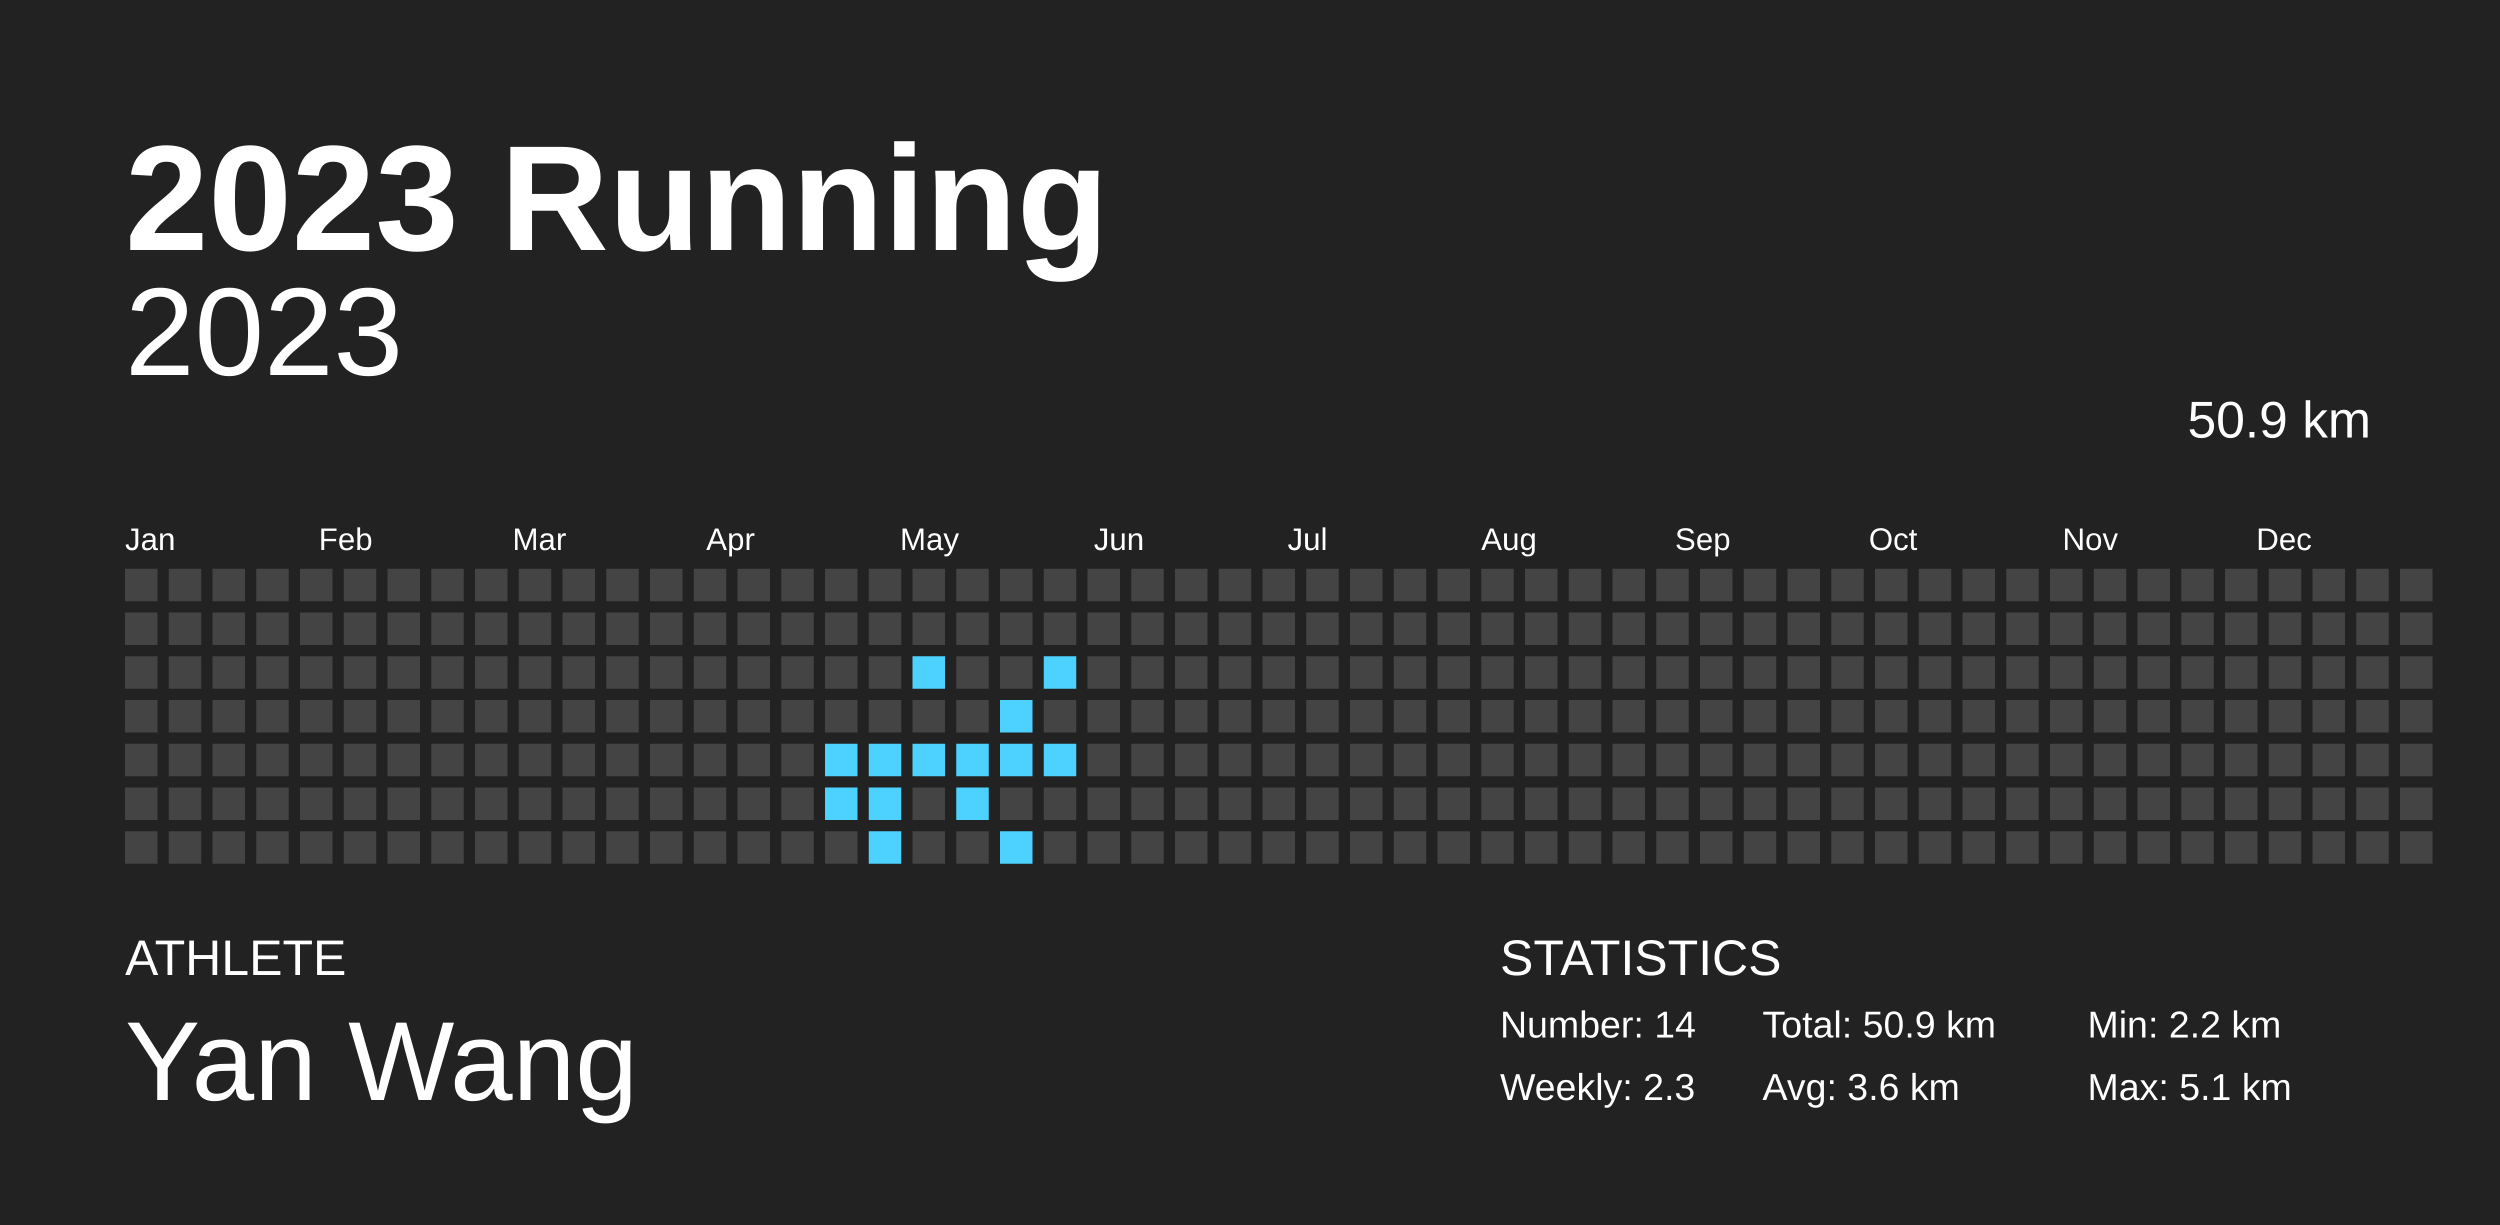
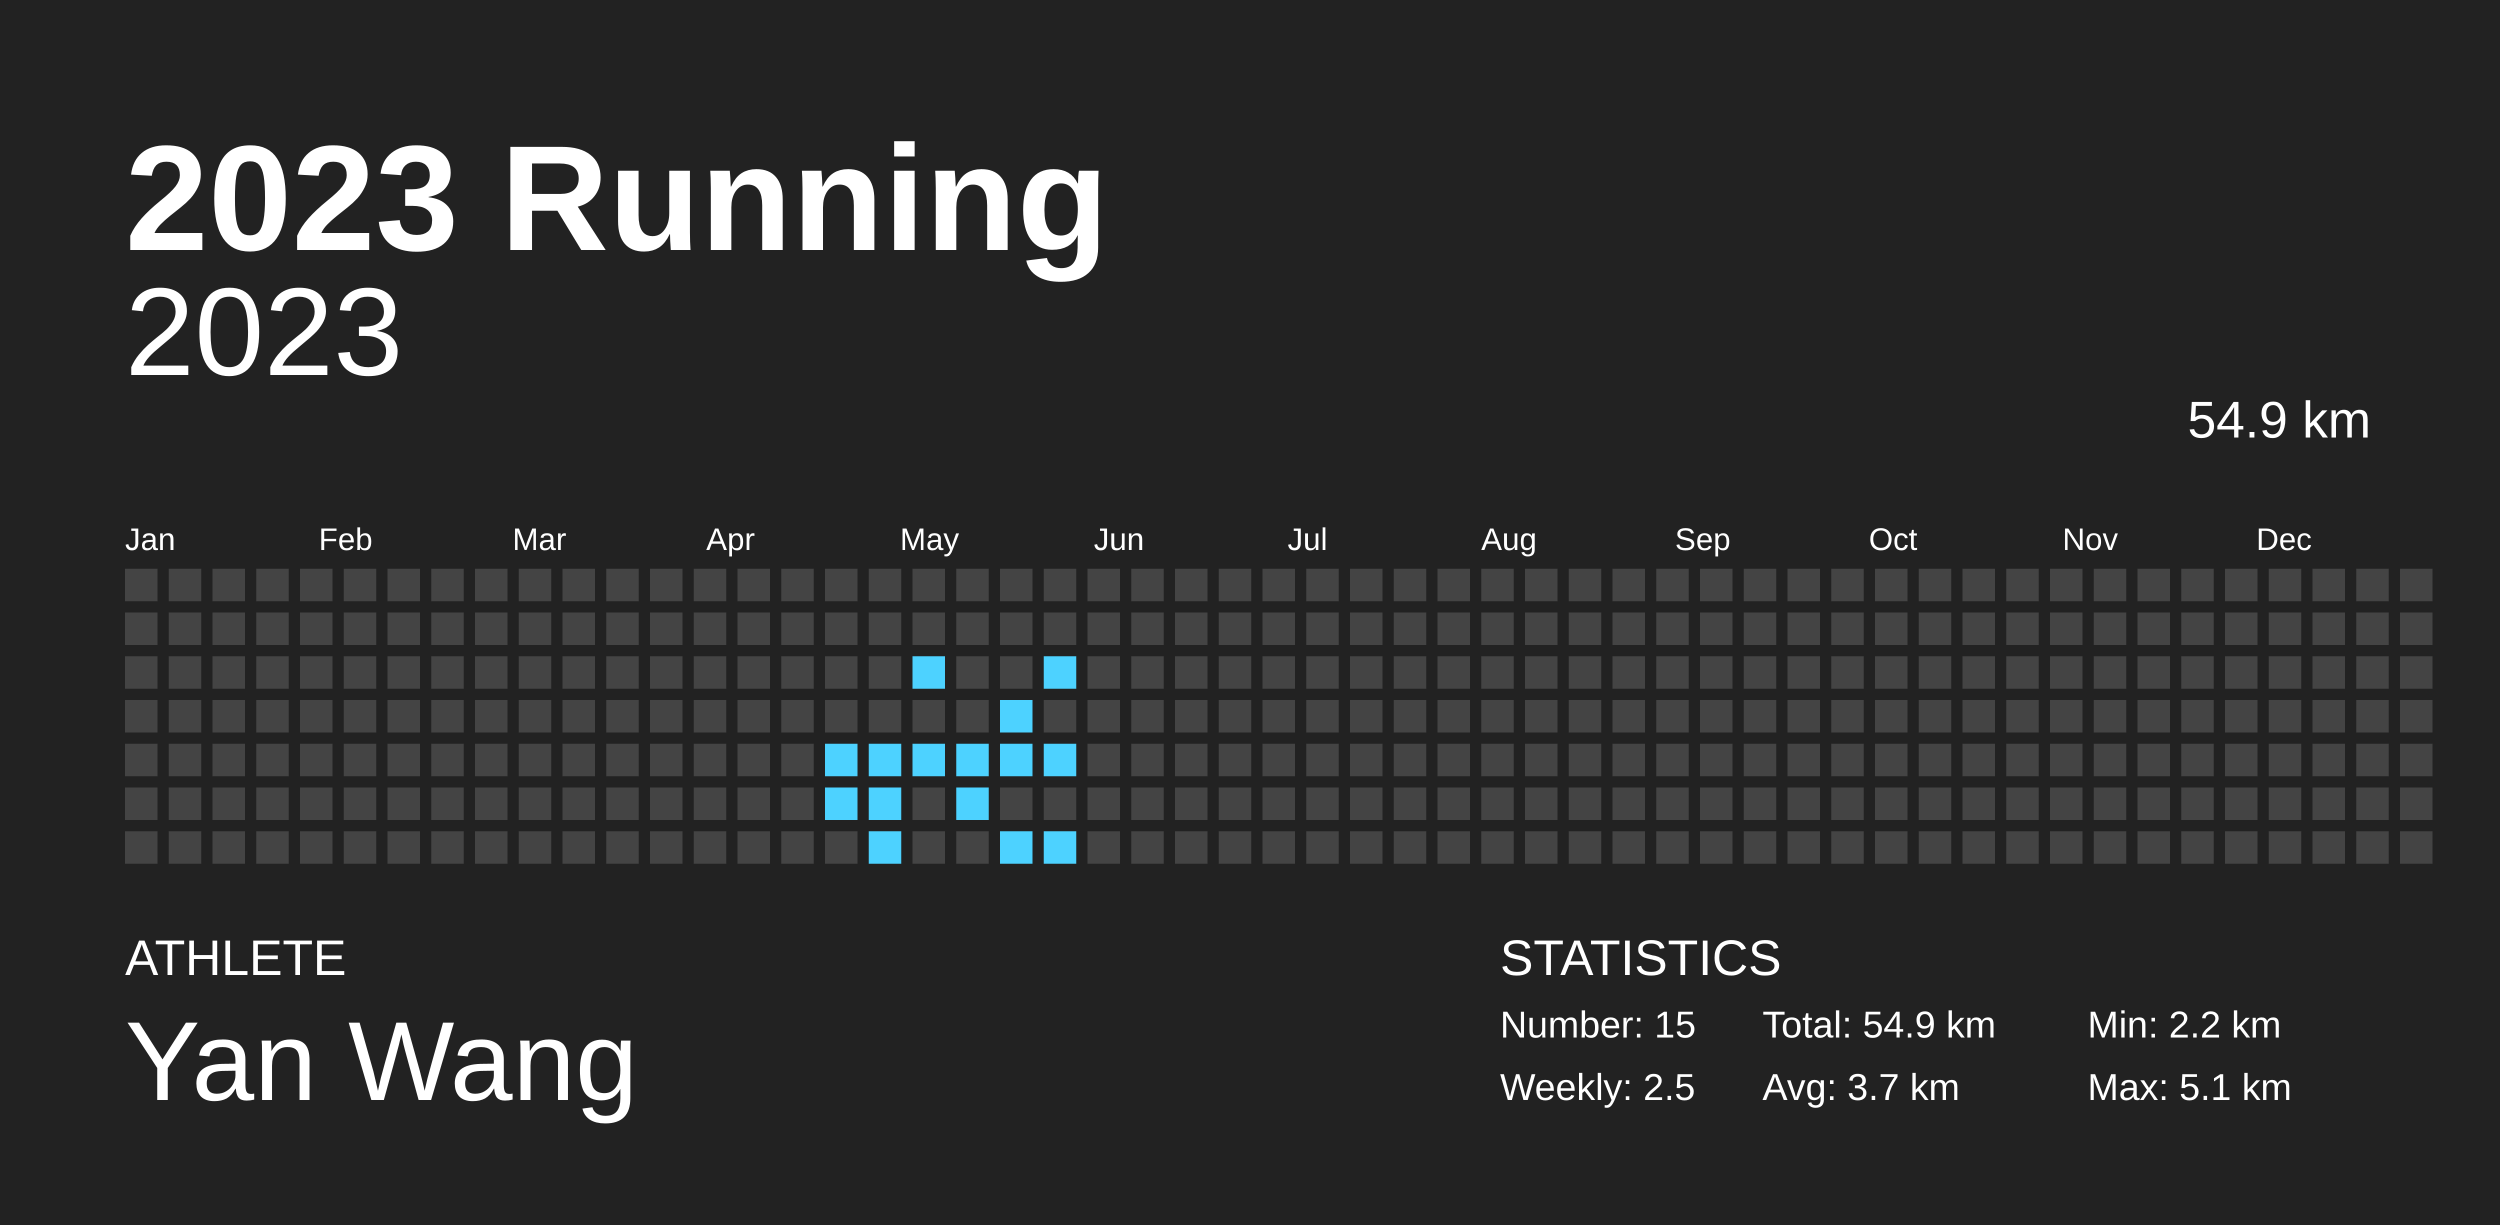
<svg xmlns="http://www.w3.org/2000/svg" baseProfile="full" height="98mm" version="1.1" viewBox="0,0,200,98" width="200mm">
  <defs />
  <rect fill="#222222" height="98" width="200" x="0" y="0" />
  <text fill="#FFFFFF" style="font-size:12px; font-family:Arial; font-weight:bold;" x="10" y="20">2023 Running</text>
  <text fill="#FFFFFF" style="font-size:4px; font-family:Arial" x="10" y="78">ATHLETE</text>
  <text fill="#FFFFFF" style="font-size:9px; font-family:Arial" x="10" y="88">Yan Wang</text>
  <text fill="#FFFFFF" style="font-size:4px; font-family:Arial" x="120" y="78">STATISTICS</text>
-   <text fill="#FFFFFF" style="font-size:3px; font-family:Arial" x="120" y="83">Number: 14</text>
-   <text fill="#FFFFFF" style="font-size:3px; font-family:Arial" x="120" y="88">Weekly: 2.3</text>
-   <text fill="#FFFFFF" style="font-size:3px; font-family:Arial" x="141" y="83">Total: 50.9 km</text>
-   <text fill="#FFFFFF" style="font-size:3px; font-family:Arial" x="141" y="88">Avg: 3.6 km</text>
+   <text fill="#FFFFFF" style="font-size:3px; font-family:Arial" x="120" y="83">Number: 15</text>
+   <text fill="#FFFFFF" style="font-size:3px; font-family:Arial" x="120" y="88">Weekly: 2.5</text>
+   <text fill="#FFFFFF" style="font-size:3px; font-family:Arial" x="141" y="83">Total: 54.9 km</text>
+   <text fill="#FFFFFF" style="font-size:3px; font-family:Arial" x="141" y="88">Avg: 3.7 km</text>
  <text fill="#FFFFFF" style="font-size:3px; font-family:Arial" x="167" y="83">Min: 2.2 km</text>
  <text fill="#FFFFFF" style="font-size:3px; font-family:Arial" x="167" y="88">Max: 5.1 km</text>
  <text alignment-baseline="hanging" fill="#FFFFFF" style="font-size:10.0px; font-family:Arial;" x="10" y="30">2023</text>
-   <text alignment-baseline="hanging" fill="#FFFFFF" style="font-size:4.125px; font-family:Arial;" x="175" y="35">50.9 km</text>
+   <text alignment-baseline="hanging" fill="#FFFFFF" style="font-size:4.125px; font-family:Arial;" x="175" y="35">54.9 km</text>
  <text fill="#FFFFFF" style="font-size:2.5px; font-family:Arial" x="10.0" y="44">Jan</text>
  <text fill="#FFFFFF" style="font-size:2.5px; font-family:Arial" x="25.5" y="44">Feb</text>
  <text fill="#FFFFFF" style="font-size:2.5px; font-family:Arial" x="41.0" y="44">Mar</text>
  <text fill="#FFFFFF" style="font-size:2.5px; font-family:Arial" x="56.5" y="44">Apr</text>
  <text fill="#FFFFFF" style="font-size:2.5px; font-family:Arial" x="72.0" y="44">May</text>
  <text fill="#FFFFFF" style="font-size:2.5px; font-family:Arial" x="87.5" y="44">Jun</text>
  <text fill="#FFFFFF" style="font-size:2.5px; font-family:Arial" x="103.0" y="44">Jul</text>
  <text fill="#FFFFFF" style="font-size:2.5px; font-family:Arial" x="118.5" y="44">Aug</text>
  <text fill="#FFFFFF" style="font-size:2.5px; font-family:Arial" x="134.0" y="44">Sep</text>
  <text fill="#FFFFFF" style="font-size:2.5px; font-family:Arial" x="149.5" y="44">Oct</text>
  <text fill="#FFFFFF" style="font-size:2.5px; font-family:Arial" x="165.0" y="44">Nov</text>
  <text fill="#FFFFFF" style="font-size:2.5px; font-family:Arial" x="180.5" y="44">Dec</text>
  <rect fill="#444444" height="2.6" width="2.6" x="10.0" y="45.5" />
  <rect fill="#444444" height="2.6" width="2.6" x="10.0" y="49.0" />
  <rect fill="#444444" height="2.6" width="2.6" x="10.0" y="52.5" />
  <rect fill="#444444" height="2.6" width="2.6" x="10.0" y="56.0" />
  <rect fill="#444444" height="2.6" width="2.6" x="10.0" y="59.5" />
  <rect fill="#444444" height="2.6" width="2.6" x="10.0" y="63.0" />
  <rect fill="#444444" height="2.6" width="2.6" x="10.0" y="66.5" />
  <rect fill="#444444" height="2.6" width="2.6" x="13.5" y="45.5" />
  <rect fill="#444444" height="2.6" width="2.6" x="13.5" y="49.0" />
  <rect fill="#444444" height="2.6" width="2.6" x="13.5" y="52.5" />
  <rect fill="#444444" height="2.6" width="2.6" x="13.5" y="56.0" />
  <rect fill="#444444" height="2.6" width="2.6" x="13.5" y="59.5" />
  <rect fill="#444444" height="2.6" width="2.6" x="13.5" y="63.0" />
  <rect fill="#444444" height="2.6" width="2.6" x="13.5" y="66.5" />
  <rect fill="#444444" height="2.6" width="2.6" x="17.0" y="45.5" />
  <rect fill="#444444" height="2.6" width="2.6" x="17.0" y="49.0" />
  <rect fill="#444444" height="2.6" width="2.6" x="17.0" y="52.5" />
  <rect fill="#444444" height="2.6" width="2.6" x="17.0" y="56.0" />
  <rect fill="#444444" height="2.6" width="2.6" x="17.0" y="59.5" />
  <rect fill="#444444" height="2.6" width="2.6" x="17.0" y="63.0" />
  <rect fill="#444444" height="2.6" width="2.6" x="17.0" y="66.5" />
  <rect fill="#444444" height="2.6" width="2.6" x="20.5" y="45.5" />
  <rect fill="#444444" height="2.6" width="2.6" x="20.5" y="49.0" />
  <rect fill="#444444" height="2.6" width="2.6" x="20.5" y="52.5" />
  <rect fill="#444444" height="2.6" width="2.6" x="20.5" y="56.0" />
  <rect fill="#444444" height="2.6" width="2.6" x="20.5" y="59.5" />
  <rect fill="#444444" height="2.6" width="2.6" x="20.5" y="63.0" />
  <rect fill="#444444" height="2.6" width="2.6" x="20.5" y="66.5" />
  <rect fill="#444444" height="2.6" width="2.6" x="24.0" y="45.5" />
  <rect fill="#444444" height="2.6" width="2.6" x="24.0" y="49.0" />
  <rect fill="#444444" height="2.6" width="2.6" x="24.0" y="52.5" />
  <rect fill="#444444" height="2.6" width="2.6" x="24.0" y="56.0" />
  <rect fill="#444444" height="2.6" width="2.6" x="24.0" y="59.5" />
  <rect fill="#444444" height="2.6" width="2.6" x="24.0" y="63.0" />
  <rect fill="#444444" height="2.6" width="2.6" x="24.0" y="66.5" />
  <rect fill="#444444" height="2.6" width="2.6" x="27.5" y="45.5" />
  <rect fill="#444444" height="2.6" width="2.6" x="27.5" y="49.0" />
  <rect fill="#444444" height="2.6" width="2.6" x="27.5" y="52.5" />
  <rect fill="#444444" height="2.6" width="2.6" x="27.5" y="56.0" />
  <rect fill="#444444" height="2.6" width="2.6" x="27.5" y="59.5" />
  <rect fill="#444444" height="2.6" width="2.6" x="27.5" y="63.0" />
  <rect fill="#444444" height="2.6" width="2.6" x="27.5" y="66.5" />
  <rect fill="#444444" height="2.6" width="2.6" x="31.0" y="45.5" />
  <rect fill="#444444" height="2.6" width="2.6" x="31.0" y="49.0" />
  <rect fill="#444444" height="2.6" width="2.6" x="31.0" y="52.5" />
  <rect fill="#444444" height="2.6" width="2.6" x="31.0" y="56.0" />
  <rect fill="#444444" height="2.6" width="2.6" x="31.0" y="59.5" />
  <rect fill="#444444" height="2.6" width="2.6" x="31.0" y="63.0" />
  <rect fill="#444444" height="2.6" width="2.6" x="31.0" y="66.5" />
  <rect fill="#444444" height="2.6" width="2.6" x="34.5" y="45.5" />
  <rect fill="#444444" height="2.6" width="2.6" x="34.5" y="49.0" />
  <rect fill="#444444" height="2.6" width="2.6" x="34.5" y="52.5" />
  <rect fill="#444444" height="2.6" width="2.6" x="34.5" y="56.0" />
  <rect fill="#444444" height="2.6" width="2.6" x="34.5" y="59.5" />
  <rect fill="#444444" height="2.6" width="2.6" x="34.5" y="63.0" />
  <rect fill="#444444" height="2.6" width="2.6" x="34.5" y="66.5" />
  <rect fill="#444444" height="2.6" width="2.6" x="38.0" y="45.5" />
  <rect fill="#444444" height="2.6" width="2.6" x="38.0" y="49.0" />
  <rect fill="#444444" height="2.6" width="2.6" x="38.0" y="52.5" />
  <rect fill="#444444" height="2.6" width="2.6" x="38.0" y="56.0" />
  <rect fill="#444444" height="2.6" width="2.6" x="38.0" y="59.5" />
  <rect fill="#444444" height="2.6" width="2.6" x="38.0" y="63.0" />
  <rect fill="#444444" height="2.6" width="2.6" x="38.0" y="66.5" />
  <rect fill="#444444" height="2.6" width="2.6" x="41.5" y="45.5" />
  <rect fill="#444444" height="2.6" width="2.6" x="41.5" y="49.0" />
  <rect fill="#444444" height="2.6" width="2.6" x="41.5" y="52.5" />
  <rect fill="#444444" height="2.6" width="2.6" x="41.5" y="56.0" />
  <rect fill="#444444" height="2.6" width="2.6" x="41.5" y="59.5" />
  <rect fill="#444444" height="2.6" width="2.6" x="41.5" y="63.0" />
  <rect fill="#444444" height="2.6" width="2.6" x="41.5" y="66.5" />
  <rect fill="#444444" height="2.6" width="2.6" x="45.0" y="45.5" />
  <rect fill="#444444" height="2.6" width="2.6" x="45.0" y="49.0" />
  <rect fill="#444444" height="2.6" width="2.6" x="45.0" y="52.5" />
  <rect fill="#444444" height="2.6" width="2.6" x="45.0" y="56.0" />
  <rect fill="#444444" height="2.6" width="2.6" x="45.0" y="59.5" />
  <rect fill="#444444" height="2.6" width="2.6" x="45.0" y="63.0" />
  <rect fill="#444444" height="2.6" width="2.6" x="45.0" y="66.5" />
  <rect fill="#444444" height="2.6" width="2.6" x="48.5" y="45.5" />
  <rect fill="#444444" height="2.6" width="2.6" x="48.5" y="49.0" />
  <rect fill="#444444" height="2.6" width="2.6" x="48.5" y="52.5" />
  <rect fill="#444444" height="2.6" width="2.6" x="48.5" y="56.0" />
  <rect fill="#444444" height="2.6" width="2.6" x="48.5" y="59.5" />
  <rect fill="#444444" height="2.6" width="2.6" x="48.5" y="63.0" />
  <rect fill="#444444" height="2.6" width="2.6" x="48.5" y="66.5" />
  <rect fill="#444444" height="2.6" width="2.6" x="52.0" y="45.5" />
  <rect fill="#444444" height="2.6" width="2.6" x="52.0" y="49.0" />
  <rect fill="#444444" height="2.6" width="2.6" x="52.0" y="52.5" />
  <rect fill="#444444" height="2.6" width="2.6" x="52.0" y="56.0" />
  <rect fill="#444444" height="2.6" width="2.6" x="52.0" y="59.5" />
  <rect fill="#444444" height="2.6" width="2.6" x="52.0" y="63.0" />
  <rect fill="#444444" height="2.6" width="2.6" x="52.0" y="66.5" />
  <rect fill="#444444" height="2.6" width="2.6" x="55.5" y="45.5" />
  <rect fill="#444444" height="2.6" width="2.6" x="55.5" y="49.0" />
  <rect fill="#444444" height="2.6" width="2.6" x="55.5" y="52.5" />
  <rect fill="#444444" height="2.6" width="2.6" x="55.5" y="56.0" />
  <rect fill="#444444" height="2.6" width="2.6" x="55.5" y="59.5" />
  <rect fill="#444444" height="2.6" width="2.6" x="55.5" y="63.0" />
  <rect fill="#444444" height="2.6" width="2.6" x="55.5" y="66.5" />
  <rect fill="#444444" height="2.6" width="2.6" x="59.0" y="45.5" />
  <rect fill="#444444" height="2.6" width="2.6" x="59.0" y="49.0" />
  <rect fill="#444444" height="2.6" width="2.6" x="59.0" y="52.5" />
  <rect fill="#444444" height="2.6" width="2.6" x="59.0" y="56.0" />
  <rect fill="#444444" height="2.6" width="2.6" x="59.0" y="59.5" />
  <rect fill="#444444" height="2.6" width="2.6" x="59.0" y="63.0" />
  <rect fill="#444444" height="2.6" width="2.6" x="59.0" y="66.5" />
  <rect fill="#444444" height="2.6" width="2.6" x="62.5" y="45.5" />
  <rect fill="#444444" height="2.6" width="2.6" x="62.5" y="49.0" />
  <rect fill="#444444" height="2.6" width="2.6" x="62.5" y="52.5" />
  <rect fill="#444444" height="2.6" width="2.6" x="62.5" y="56.0" />
  <rect fill="#444444" height="2.6" width="2.6" x="62.5" y="59.5" />
  <rect fill="#444444" height="2.6" width="2.6" x="62.5" y="63.0" />
  <rect fill="#444444" height="2.6" width="2.6" x="62.5" y="66.5" />
  <rect fill="#444444" height="2.6" width="2.6" x="66.0" y="45.5" />
  <rect fill="#444444" height="2.6" width="2.6" x="66.0" y="49.0" />
  <rect fill="#444444" height="2.6" width="2.6" x="66.0" y="52.5" />
  <rect fill="#444444" height="2.6" width="2.6" x="66.0" y="56.0" />
  <rect fill="#4dd2ff" height="2.6" width="2.6" x="66.0" y="59.5" />
  <rect fill="#4dd2ff" height="2.6" width="2.6" x="66.0" y="63.0" />
  <rect fill="#444444" height="2.6" width="2.6" x="66.0" y="66.5" />
  <rect fill="#444444" height="2.6" width="2.6" x="69.5" y="45.5" />
  <rect fill="#444444" height="2.6" width="2.6" x="69.5" y="49.0" />
  <rect fill="#444444" height="2.6" width="2.6" x="69.5" y="52.5" />
  <rect fill="#444444" height="2.6" width="2.6" x="69.5" y="56.0" />
  <rect fill="#4dd2ff" height="2.6" width="2.6" x="69.5" y="59.5" />
  <rect fill="#4dd2ff" height="2.6" width="2.6" x="69.5" y="63.0" />
  <rect fill="#4dd2ff" height="2.6" width="2.6" x="69.5" y="66.5" />
  <rect fill="#444444" height="2.6" width="2.6" x="73.0" y="45.5" />
  <rect fill="#444444" height="2.6" width="2.6" x="73.0" y="49.0" />
  <rect fill="#4dd2ff" height="2.6" width="2.6" x="73.0" y="52.5" />
  <rect fill="#444444" height="2.6" width="2.6" x="73.0" y="56.0" />
  <rect fill="#4dd2ff" height="2.6" width="2.6" x="73.0" y="59.5" />
  <rect fill="#444444" height="2.6" width="2.6" x="73.0" y="63.0" />
  <rect fill="#444444" height="2.6" width="2.6" x="73.0" y="66.5" />
  <rect fill="#444444" height="2.6" width="2.6" x="76.5" y="45.5" />
  <rect fill="#444444" height="2.6" width="2.6" x="76.5" y="49.0" />
  <rect fill="#444444" height="2.6" width="2.6" x="76.5" y="52.5" />
  <rect fill="#444444" height="2.6" width="2.6" x="76.5" y="56.0" />
  <rect fill="#4dd2ff" height="2.6" width="2.6" x="76.5" y="59.5" />
  <rect fill="#4dd2ff" height="2.6" width="2.6" x="76.5" y="63.0" />
  <rect fill="#444444" height="2.6" width="2.6" x="76.5" y="66.5" />
  <rect fill="#444444" height="2.6" width="2.6" x="80.0" y="45.5" />
  <rect fill="#444444" height="2.6" width="2.6" x="80.0" y="49.0" />
  <rect fill="#444444" height="2.6" width="2.6" x="80.0" y="52.5" />
  <rect fill="#4dd2ff" height="2.6" width="2.6" x="80.0" y="56.0" />
  <rect fill="#4dd2ff" height="2.6" width="2.6" x="80.0" y="59.5" />
  <rect fill="#444444" height="2.6" width="2.6" x="80.0" y="63.0" />
  <rect fill="#4dd2ff" height="2.6" width="2.6" x="80.0" y="66.5" />
  <rect fill="#444444" height="2.6" width="2.6" x="83.5" y="45.5" />
  <rect fill="#444444" height="2.6" width="2.6" x="83.5" y="49.0" />
  <rect fill="#4dd2ff" height="2.6" width="2.6" x="83.5" y="52.5" />
  <rect fill="#444444" height="2.6" width="2.6" x="83.5" y="56.0" />
  <rect fill="#4dd2ff" height="2.6" width="2.6" x="83.5" y="59.5" />
  <rect fill="#444444" height="2.6" width="2.6" x="83.5" y="63.0" />
-   <rect fill="#444444" height="2.6" width="2.6" x="83.5" y="66.5" />
+   <rect fill="#4dd2ff" height="2.6" width="2.6" x="83.5" y="66.5" />
  <rect fill="#444444" height="2.6" width="2.6" x="87.0" y="45.5" />
  <rect fill="#444444" height="2.6" width="2.6" x="87.0" y="49.0" />
  <rect fill="#444444" height="2.6" width="2.6" x="87.0" y="52.5" />
  <rect fill="#444444" height="2.6" width="2.6" x="87.0" y="56.0" />
  <rect fill="#444444" height="2.6" width="2.6" x="87.0" y="59.5" />
  <rect fill="#444444" height="2.6" width="2.6" x="87.0" y="63.0" />
  <rect fill="#444444" height="2.6" width="2.6" x="87.0" y="66.5" />
  <rect fill="#444444" height="2.6" width="2.6" x="90.5" y="45.5" />
  <rect fill="#444444" height="2.6" width="2.6" x="90.5" y="49.0" />
  <rect fill="#444444" height="2.6" width="2.6" x="90.5" y="52.5" />
  <rect fill="#444444" height="2.6" width="2.6" x="90.5" y="56.0" />
  <rect fill="#444444" height="2.6" width="2.6" x="90.5" y="59.5" />
  <rect fill="#444444" height="2.6" width="2.6" x="90.5" y="63.0" />
  <rect fill="#444444" height="2.6" width="2.6" x="90.5" y="66.5" />
  <rect fill="#444444" height="2.6" width="2.6" x="94.0" y="45.5" />
  <rect fill="#444444" height="2.6" width="2.6" x="94.0" y="49.0" />
  <rect fill="#444444" height="2.6" width="2.6" x="94.0" y="52.5" />
  <rect fill="#444444" height="2.6" width="2.6" x="94.0" y="56.0" />
  <rect fill="#444444" height="2.6" width="2.6" x="94.0" y="59.5" />
  <rect fill="#444444" height="2.6" width="2.6" x="94.0" y="63.0" />
  <rect fill="#444444" height="2.6" width="2.6" x="94.0" y="66.5" />
  <rect fill="#444444" height="2.6" width="2.6" x="97.5" y="45.5" />
  <rect fill="#444444" height="2.6" width="2.6" x="97.5" y="49.0" />
  <rect fill="#444444" height="2.6" width="2.6" x="97.5" y="52.5" />
  <rect fill="#444444" height="2.6" width="2.6" x="97.5" y="56.0" />
  <rect fill="#444444" height="2.6" width="2.6" x="97.5" y="59.5" />
  <rect fill="#444444" height="2.6" width="2.6" x="97.5" y="63.0" />
  <rect fill="#444444" height="2.6" width="2.6" x="97.5" y="66.5" />
  <rect fill="#444444" height="2.6" width="2.6" x="101.0" y="45.5" />
  <rect fill="#444444" height="2.6" width="2.6" x="101.0" y="49.0" />
  <rect fill="#444444" height="2.6" width="2.6" x="101.0" y="52.5" />
  <rect fill="#444444" height="2.6" width="2.6" x="101.0" y="56.0" />
  <rect fill="#444444" height="2.6" width="2.6" x="101.0" y="59.5" />
  <rect fill="#444444" height="2.6" width="2.6" x="101.0" y="63.0" />
  <rect fill="#444444" height="2.6" width="2.6" x="101.0" y="66.5" />
  <rect fill="#444444" height="2.6" width="2.6" x="104.5" y="45.5" />
  <rect fill="#444444" height="2.6" width="2.6" x="104.5" y="49.0" />
  <rect fill="#444444" height="2.6" width="2.6" x="104.5" y="52.5" />
  <rect fill="#444444" height="2.6" width="2.6" x="104.5" y="56.0" />
  <rect fill="#444444" height="2.6" width="2.6" x="104.5" y="59.5" />
  <rect fill="#444444" height="2.6" width="2.6" x="104.5" y="63.0" />
  <rect fill="#444444" height="2.6" width="2.6" x="104.5" y="66.5" />
  <rect fill="#444444" height="2.6" width="2.6" x="108.0" y="45.5" />
  <rect fill="#444444" height="2.6" width="2.6" x="108.0" y="49.0" />
  <rect fill="#444444" height="2.6" width="2.6" x="108.0" y="52.5" />
  <rect fill="#444444" height="2.6" width="2.6" x="108.0" y="56.0" />
  <rect fill="#444444" height="2.6" width="2.6" x="108.0" y="59.5" />
  <rect fill="#444444" height="2.6" width="2.6" x="108.0" y="63.0" />
  <rect fill="#444444" height="2.6" width="2.6" x="108.0" y="66.5" />
  <rect fill="#444444" height="2.6" width="2.6" x="111.5" y="45.5" />
  <rect fill="#444444" height="2.6" width="2.6" x="111.5" y="49.0" />
  <rect fill="#444444" height="2.6" width="2.6" x="111.5" y="52.5" />
  <rect fill="#444444" height="2.6" width="2.6" x="111.5" y="56.0" />
  <rect fill="#444444" height="2.6" width="2.6" x="111.5" y="59.5" />
  <rect fill="#444444" height="2.6" width="2.6" x="111.5" y="63.0" />
  <rect fill="#444444" height="2.6" width="2.6" x="111.5" y="66.5" />
  <rect fill="#444444" height="2.6" width="2.6" x="115.0" y="45.5" />
  <rect fill="#444444" height="2.6" width="2.6" x="115.0" y="49.0" />
  <rect fill="#444444" height="2.6" width="2.6" x="115.0" y="52.5" />
  <rect fill="#444444" height="2.6" width="2.6" x="115.0" y="56.0" />
  <rect fill="#444444" height="2.6" width="2.6" x="115.0" y="59.5" />
  <rect fill="#444444" height="2.6" width="2.6" x="115.0" y="63.0" />
  <rect fill="#444444" height="2.6" width="2.6" x="115.0" y="66.5" />
  <rect fill="#444444" height="2.6" width="2.6" x="118.5" y="45.5" />
  <rect fill="#444444" height="2.6" width="2.6" x="118.5" y="49.0" />
  <rect fill="#444444" height="2.6" width="2.6" x="118.5" y="52.5" />
  <rect fill="#444444" height="2.6" width="2.6" x="118.5" y="56.0" />
  <rect fill="#444444" height="2.6" width="2.6" x="118.5" y="59.5" />
  <rect fill="#444444" height="2.6" width="2.6" x="118.5" y="63.0" />
  <rect fill="#444444" height="2.6" width="2.6" x="118.5" y="66.5" />
  <rect fill="#444444" height="2.6" width="2.6" x="122.0" y="45.5" />
  <rect fill="#444444" height="2.6" width="2.6" x="122.0" y="49.0" />
  <rect fill="#444444" height="2.6" width="2.6" x="122.0" y="52.5" />
  <rect fill="#444444" height="2.6" width="2.6" x="122.0" y="56.0" />
  <rect fill="#444444" height="2.6" width="2.6" x="122.0" y="59.5" />
  <rect fill="#444444" height="2.6" width="2.6" x="122.0" y="63.0" />
  <rect fill="#444444" height="2.6" width="2.6" x="122.0" y="66.5" />
  <rect fill="#444444" height="2.6" width="2.6" x="125.5" y="45.5" />
  <rect fill="#444444" height="2.6" width="2.6" x="125.5" y="49.0" />
  <rect fill="#444444" height="2.6" width="2.6" x="125.5" y="52.5" />
  <rect fill="#444444" height="2.6" width="2.6" x="125.5" y="56.0" />
  <rect fill="#444444" height="2.6" width="2.6" x="125.5" y="59.5" />
  <rect fill="#444444" height="2.6" width="2.6" x="125.5" y="63.0" />
  <rect fill="#444444" height="2.6" width="2.6" x="125.5" y="66.5" />
  <rect fill="#444444" height="2.6" width="2.6" x="129.0" y="45.5" />
  <rect fill="#444444" height="2.6" width="2.6" x="129.0" y="49.0" />
  <rect fill="#444444" height="2.6" width="2.6" x="129.0" y="52.5" />
  <rect fill="#444444" height="2.6" width="2.6" x="129.0" y="56.0" />
  <rect fill="#444444" height="2.6" width="2.6" x="129.0" y="59.5" />
  <rect fill="#444444" height="2.6" width="2.6" x="129.0" y="63.0" />
  <rect fill="#444444" height="2.6" width="2.6" x="129.0" y="66.5" />
  <rect fill="#444444" height="2.6" width="2.6" x="132.5" y="45.5" />
  <rect fill="#444444" height="2.6" width="2.6" x="132.5" y="49.0" />
  <rect fill="#444444" height="2.6" width="2.6" x="132.5" y="52.5" />
  <rect fill="#444444" height="2.6" width="2.6" x="132.5" y="56.0" />
  <rect fill="#444444" height="2.6" width="2.6" x="132.5" y="59.5" />
  <rect fill="#444444" height="2.6" width="2.6" x="132.5" y="63.0" />
  <rect fill="#444444" height="2.6" width="2.6" x="132.5" y="66.5" />
  <rect fill="#444444" height="2.6" width="2.6" x="136.0" y="45.5" />
  <rect fill="#444444" height="2.6" width="2.6" x="136.0" y="49.0" />
  <rect fill="#444444" height="2.6" width="2.6" x="136.0" y="52.5" />
  <rect fill="#444444" height="2.6" width="2.6" x="136.0" y="56.0" />
  <rect fill="#444444" height="2.6" width="2.6" x="136.0" y="59.5" />
  <rect fill="#444444" height="2.6" width="2.6" x="136.0" y="63.0" />
  <rect fill="#444444" height="2.6" width="2.6" x="136.0" y="66.5" />
  <rect fill="#444444" height="2.6" width="2.6" x="139.5" y="45.5" />
  <rect fill="#444444" height="2.6" width="2.6" x="139.5" y="49.0" />
  <rect fill="#444444" height="2.6" width="2.6" x="139.5" y="52.5" />
  <rect fill="#444444" height="2.6" width="2.6" x="139.5" y="56.0" />
  <rect fill="#444444" height="2.6" width="2.6" x="139.5" y="59.5" />
  <rect fill="#444444" height="2.6" width="2.6" x="139.5" y="63.0" />
  <rect fill="#444444" height="2.6" width="2.6" x="139.5" y="66.5" />
  <rect fill="#444444" height="2.6" width="2.6" x="143.0" y="45.5" />
  <rect fill="#444444" height="2.6" width="2.6" x="143.0" y="49.0" />
  <rect fill="#444444" height="2.6" width="2.6" x="143.0" y="52.5" />
  <rect fill="#444444" height="2.6" width="2.6" x="143.0" y="56.0" />
  <rect fill="#444444" height="2.6" width="2.6" x="143.0" y="59.5" />
  <rect fill="#444444" height="2.6" width="2.6" x="143.0" y="63.0" />
  <rect fill="#444444" height="2.6" width="2.6" x="143.0" y="66.5" />
  <rect fill="#444444" height="2.6" width="2.6" x="146.5" y="45.5" />
  <rect fill="#444444" height="2.6" width="2.6" x="146.5" y="49.0" />
  <rect fill="#444444" height="2.6" width="2.6" x="146.5" y="52.5" />
  <rect fill="#444444" height="2.6" width="2.6" x="146.5" y="56.0" />
  <rect fill="#444444" height="2.6" width="2.6" x="146.5" y="59.5" />
  <rect fill="#444444" height="2.6" width="2.6" x="146.5" y="63.0" />
  <rect fill="#444444" height="2.6" width="2.6" x="146.5" y="66.5" />
  <rect fill="#444444" height="2.6" width="2.6" x="150.0" y="45.5" />
  <rect fill="#444444" height="2.6" width="2.6" x="150.0" y="49.0" />
  <rect fill="#444444" height="2.6" width="2.6" x="150.0" y="52.5" />
  <rect fill="#444444" height="2.6" width="2.6" x="150.0" y="56.0" />
  <rect fill="#444444" height="2.6" width="2.6" x="150.0" y="59.5" />
  <rect fill="#444444" height="2.6" width="2.6" x="150.0" y="63.0" />
  <rect fill="#444444" height="2.6" width="2.6" x="150.0" y="66.5" />
  <rect fill="#444444" height="2.6" width="2.6" x="153.5" y="45.5" />
  <rect fill="#444444" height="2.6" width="2.6" x="153.5" y="49.0" />
  <rect fill="#444444" height="2.6" width="2.6" x="153.5" y="52.5" />
  <rect fill="#444444" height="2.6" width="2.6" x="153.5" y="56.0" />
  <rect fill="#444444" height="2.6" width="2.6" x="153.5" y="59.5" />
  <rect fill="#444444" height="2.6" width="2.6" x="153.5" y="63.0" />
  <rect fill="#444444" height="2.6" width="2.6" x="153.5" y="66.5" />
  <rect fill="#444444" height="2.6" width="2.6" x="157.0" y="45.5" />
  <rect fill="#444444" height="2.6" width="2.6" x="157.0" y="49.0" />
  <rect fill="#444444" height="2.6" width="2.6" x="157.0" y="52.5" />
  <rect fill="#444444" height="2.6" width="2.6" x="157.0" y="56.0" />
  <rect fill="#444444" height="2.6" width="2.6" x="157.0" y="59.5" />
  <rect fill="#444444" height="2.6" width="2.6" x="157.0" y="63.0" />
  <rect fill="#444444" height="2.6" width="2.6" x="157.0" y="66.5" />
  <rect fill="#444444" height="2.6" width="2.6" x="160.5" y="45.5" />
  <rect fill="#444444" height="2.6" width="2.6" x="160.5" y="49.0" />
  <rect fill="#444444" height="2.6" width="2.6" x="160.5" y="52.5" />
  <rect fill="#444444" height="2.6" width="2.6" x="160.5" y="56.0" />
  <rect fill="#444444" height="2.6" width="2.6" x="160.5" y="59.5" />
  <rect fill="#444444" height="2.6" width="2.6" x="160.5" y="63.0" />
  <rect fill="#444444" height="2.6" width="2.6" x="160.5" y="66.5" />
  <rect fill="#444444" height="2.6" width="2.6" x="164.0" y="45.5" />
  <rect fill="#444444" height="2.6" width="2.6" x="164.0" y="49.0" />
  <rect fill="#444444" height="2.6" width="2.6" x="164.0" y="52.5" />
  <rect fill="#444444" height="2.6" width="2.6" x="164.0" y="56.0" />
  <rect fill="#444444" height="2.6" width="2.6" x="164.0" y="59.5" />
  <rect fill="#444444" height="2.6" width="2.6" x="164.0" y="63.0" />
  <rect fill="#444444" height="2.6" width="2.6" x="164.0" y="66.5" />
  <rect fill="#444444" height="2.6" width="2.6" x="167.5" y="45.5" />
  <rect fill="#444444" height="2.6" width="2.6" x="167.5" y="49.0" />
  <rect fill="#444444" height="2.6" width="2.6" x="167.5" y="52.5" />
  <rect fill="#444444" height="2.6" width="2.6" x="167.5" y="56.0" />
  <rect fill="#444444" height="2.6" width="2.6" x="167.5" y="59.5" />
  <rect fill="#444444" height="2.6" width="2.6" x="167.5" y="63.0" />
  <rect fill="#444444" height="2.6" width="2.6" x="167.5" y="66.5" />
  <rect fill="#444444" height="2.6" width="2.6" x="171.0" y="45.5" />
  <rect fill="#444444" height="2.6" width="2.6" x="171.0" y="49.0" />
  <rect fill="#444444" height="2.6" width="2.6" x="171.0" y="52.5" />
  <rect fill="#444444" height="2.6" width="2.6" x="171.0" y="56.0" />
  <rect fill="#444444" height="2.6" width="2.6" x="171.0" y="59.5" />
  <rect fill="#444444" height="2.6" width="2.6" x="171.0" y="63.0" />
  <rect fill="#444444" height="2.6" width="2.6" x="171.0" y="66.5" />
  <rect fill="#444444" height="2.6" width="2.6" x="174.5" y="45.5" />
  <rect fill="#444444" height="2.6" width="2.6" x="174.5" y="49.0" />
  <rect fill="#444444" height="2.6" width="2.6" x="174.5" y="52.5" />
  <rect fill="#444444" height="2.6" width="2.6" x="174.5" y="56.0" />
  <rect fill="#444444" height="2.6" width="2.6" x="174.5" y="59.5" />
  <rect fill="#444444" height="2.6" width="2.6" x="174.5" y="63.0" />
  <rect fill="#444444" height="2.6" width="2.6" x="174.5" y="66.5" />
  <rect fill="#444444" height="2.6" width="2.6" x="178.0" y="45.5" />
  <rect fill="#444444" height="2.6" width="2.6" x="178.0" y="49.0" />
  <rect fill="#444444" height="2.6" width="2.6" x="178.0" y="52.5" />
  <rect fill="#444444" height="2.6" width="2.6" x="178.0" y="56.0" />
  <rect fill="#444444" height="2.6" width="2.6" x="178.0" y="59.5" />
  <rect fill="#444444" height="2.6" width="2.6" x="178.0" y="63.0" />
  <rect fill="#444444" height="2.6" width="2.6" x="178.0" y="66.5" />
  <rect fill="#444444" height="2.6" width="2.6" x="181.5" y="45.5" />
  <rect fill="#444444" height="2.6" width="2.6" x="181.5" y="49.0" />
  <rect fill="#444444" height="2.6" width="2.6" x="181.5" y="52.5" />
  <rect fill="#444444" height="2.6" width="2.6" x="181.5" y="56.0" />
  <rect fill="#444444" height="2.6" width="2.6" x="181.5" y="59.5" />
  <rect fill="#444444" height="2.6" width="2.6" x="181.5" y="63.0" />
  <rect fill="#444444" height="2.6" width="2.6" x="181.5" y="66.5" />
  <rect fill="#444444" height="2.6" width="2.6" x="185.0" y="45.5" />
  <rect fill="#444444" height="2.6" width="2.6" x="185.0" y="49.0" />
  <rect fill="#444444" height="2.6" width="2.6" x="185.0" y="52.5" />
  <rect fill="#444444" height="2.6" width="2.6" x="185.0" y="56.0" />
  <rect fill="#444444" height="2.6" width="2.6" x="185.0" y="59.5" />
  <rect fill="#444444" height="2.6" width="2.6" x="185.0" y="63.0" />
  <rect fill="#444444" height="2.6" width="2.6" x="185.0" y="66.5" />
  <rect fill="#444444" height="2.6" width="2.6" x="188.5" y="45.5" />
  <rect fill="#444444" height="2.6" width="2.6" x="188.5" y="49.0" />
  <rect fill="#444444" height="2.6" width="2.6" x="188.5" y="52.5" />
  <rect fill="#444444" height="2.6" width="2.6" x="188.5" y="56.0" />
  <rect fill="#444444" height="2.6" width="2.6" x="188.5" y="59.5" />
  <rect fill="#444444" height="2.6" width="2.6" x="188.5" y="63.0" />
  <rect fill="#444444" height="2.6" width="2.6" x="188.5" y="66.5" />
  <rect fill="#444444" height="2.6" width="2.6" x="192.0" y="45.5" />
  <rect fill="#444444" height="2.6" width="2.6" x="192.0" y="49.0" />
  <rect fill="#444444" height="2.6" width="2.6" x="192.0" y="52.5" />
  <rect fill="#444444" height="2.6" width="2.6" x="192.0" y="56.0" />
  <rect fill="#444444" height="2.6" width="2.6" x="192.0" y="59.5" />
  <rect fill="#444444" height="2.6" width="2.6" x="192.0" y="63.0" />
  <rect fill="#444444" height="2.6" width="2.6" x="192.0" y="66.5" />
</svg>
